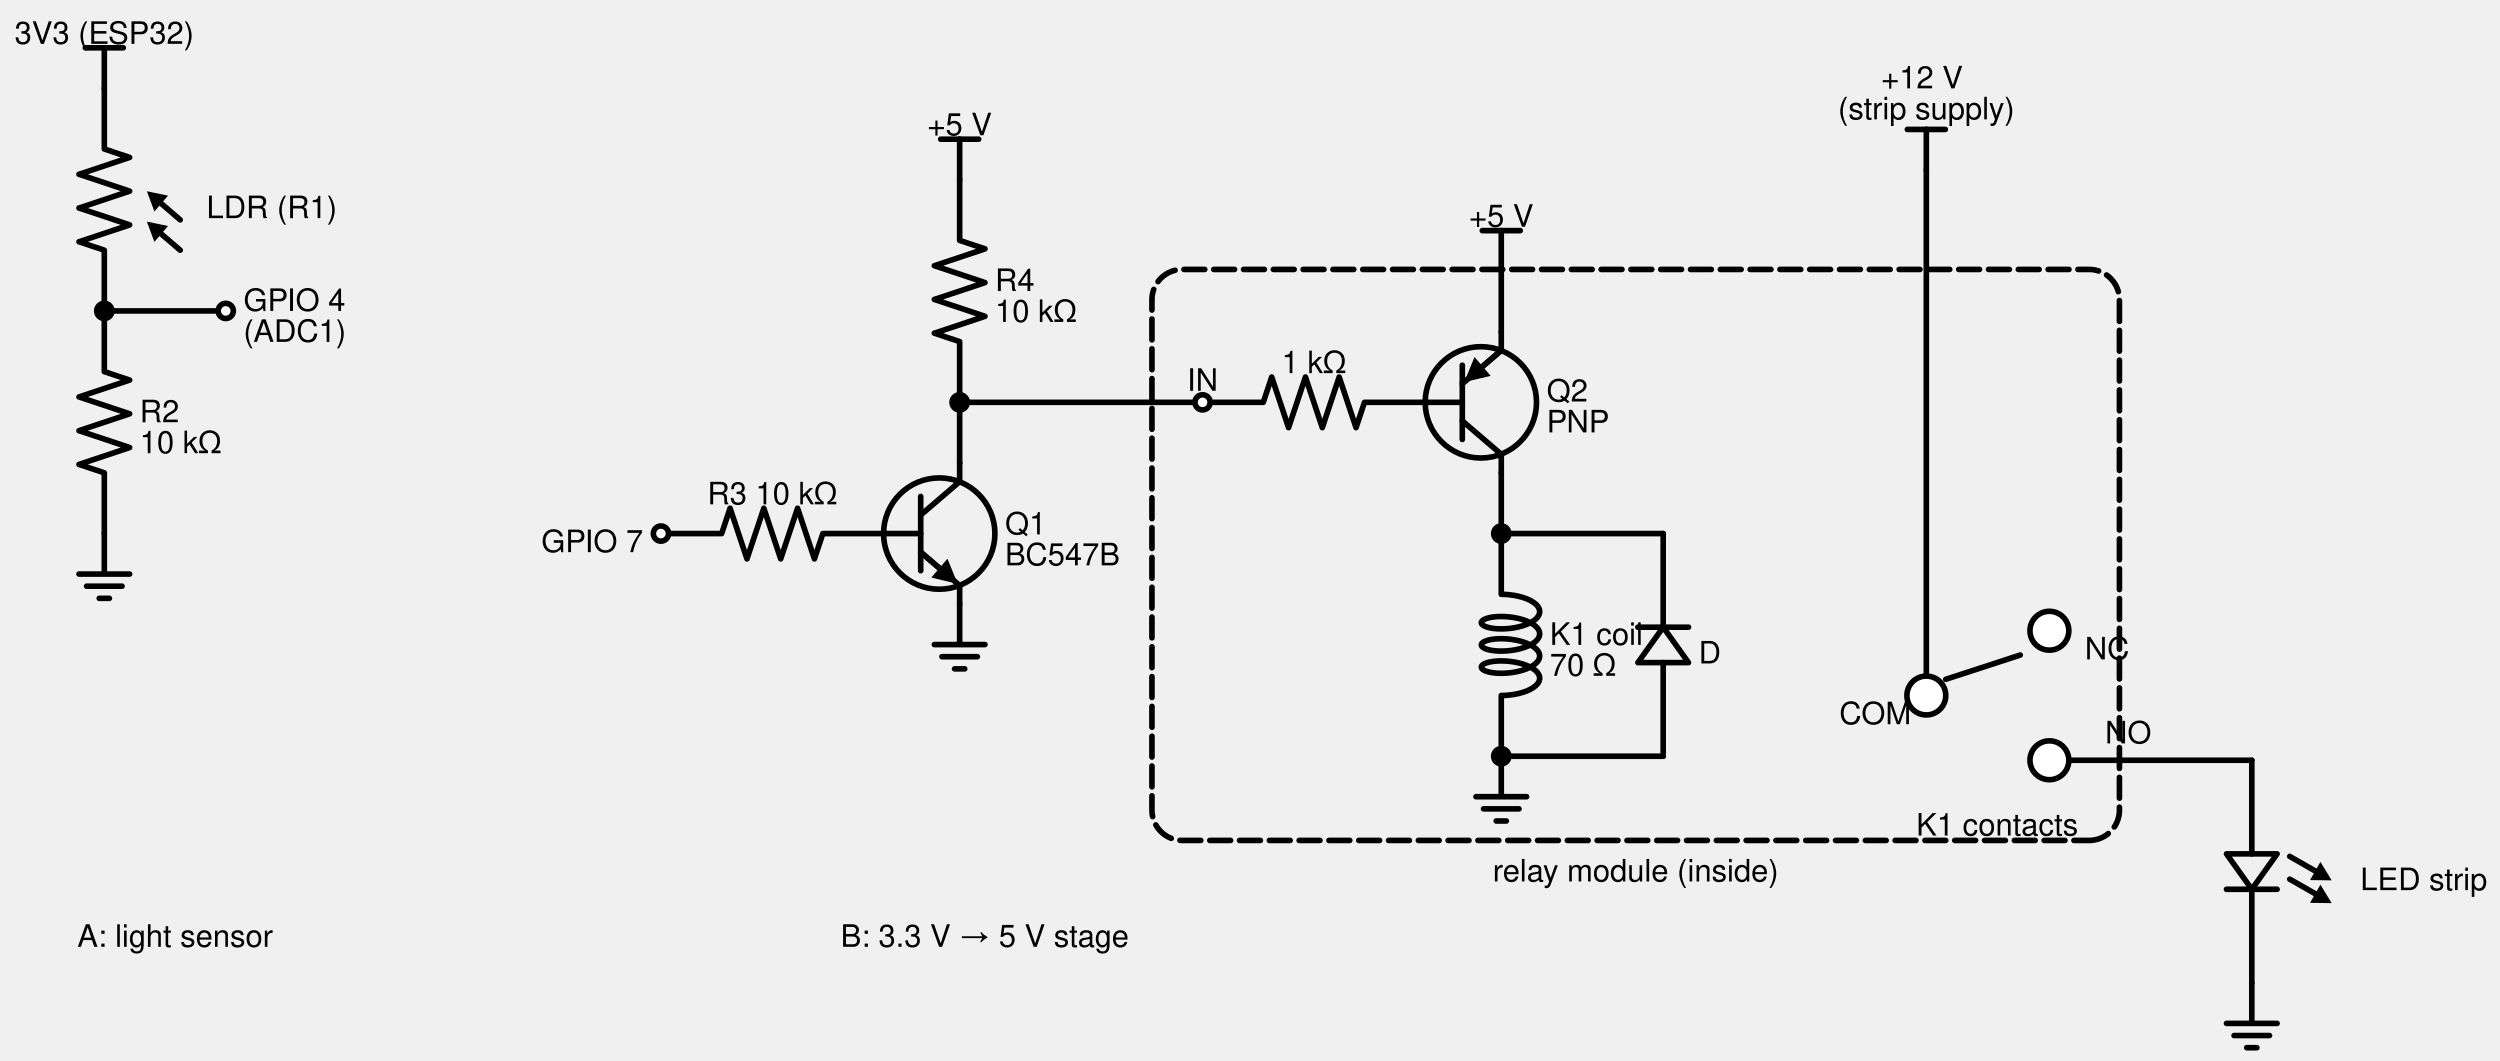
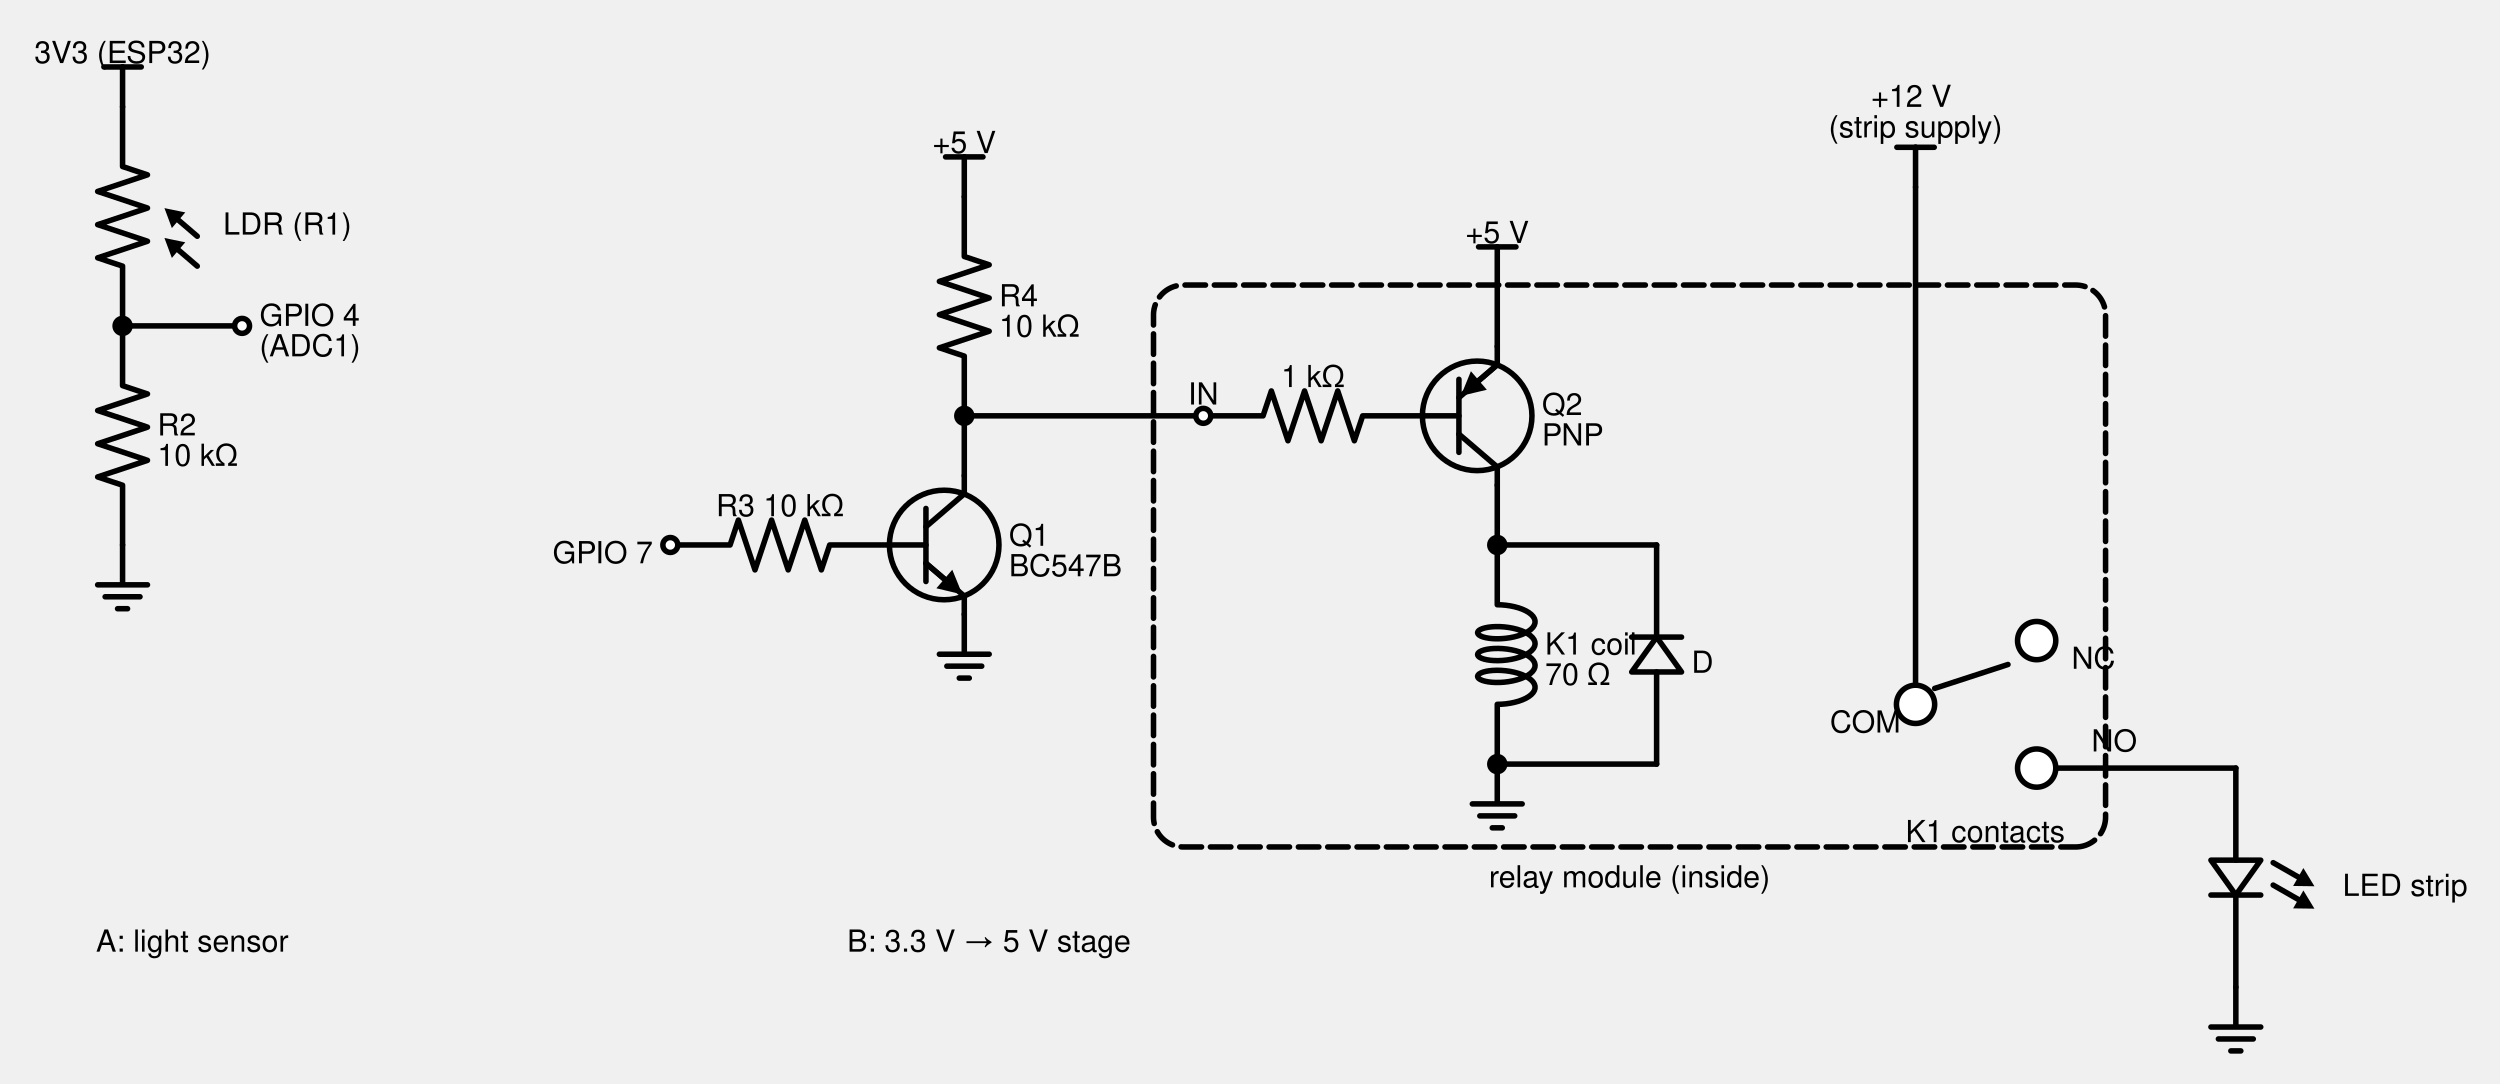
- <svg xmlns="http://www.w3.org/2000/svg" xml:lang="en" height="377.28pt" width="889.289pt" viewBox="-37.105 -31.4 889.289 377.28">
+ <svg xmlns="http://www.w3.org/2000/svg" xml:lang="en" height="391.68pt" width="903.689pt" viewBox="-44.305 -38.6 903.689 391.68" style="background-color:white;">
  <circle cx="297.0" cy="158.4" r="19.8" style="stroke:black;fill:none;stroke-width:2.0;" />
  <circle cx="489.66" cy="111.72" r="19.8" style="stroke:black;fill:none;stroke-width:2.0;" />
  <polygon points="545.52,204.3 554.52,191.7 563.52,204.3 " style="stroke:black;fill:none;stroke-width:2.0;stroke-linecap:round;stroke-linejoin:round;" />
  <polygon points="772.896,272.34 763.896,284.94 754.896,272.34 " style="stroke:black;fill:none;stroke-width:2.0;stroke-linecap:round;stroke-linejoin:round;" />
  <polygon points="706.008,267.552 706.179,267.551 706.351,267.547 706.522,267.54 706.693,267.53 706.864,267.518 707.035,267.503 707.205,267.485 707.375,267.465 707.545,267.442 707.714,267.416 707.883,267.388 708.052,267.357 708.22,267.323 708.387,267.287 708.554,267.248 708.72,267.206 708.886,267.161 709.051,267.115 709.215,267.065 709.378,267.013 709.54,266.958 709.702,266.901 709.862,266.841 710.022,266.778 710.181,266.713 710.338,266.646 710.494,266.576 710.65,266.504 710.804,266.429 710.957,266.351 711.109,266.272 711.259,266.19 711.408,266.105 711.556,266.018 711.702,265.929 711.847,265.838 711.99,265.744 712.132,265.648 712.273,265.549 712.411,265.449 712.549,265.346 712.684,265.241 712.818,265.134 712.95,265.025 713.08,264.914 713.209,264.801 713.336,264.686 713.461,264.568 713.584,264.449 713.705,264.328 713.824,264.205 713.942,264.08 714.057,263.953 714.17,263.824 714.281,263.694 714.39,263.562 714.497,263.428 714.602,263.293 714.705,263.155 714.805,263.017 714.904,262.876 715,262.734 715.094,262.591 715.185,262.446 715.274,262.3 715.361,262.152 715.446,262.003 715.528,261.853 715.607,261.701 715.685,261.548 715.76,261.394 715.832,261.238 715.902,261.082 715.969,260.925 716.034,260.766 716.097,260.606 716.157,260.446 716.214,260.284 716.269,260.122 716.321,259.959 716.371,259.795 716.417,259.63 716.462,259.464 716.504,259.298 716.543,259.131 716.579,258.964 716.613,258.796 716.644,258.627 716.672,258.458 716.698,258.289 716.721,258.119 716.741,257.949 716.759,257.779 716.774,257.608 716.786,257.437 716.796,257.266 716.803,257.095 716.807,256.923 716.808,256.752 716.808,75.24 716.807,75.069 716.803,74.897 716.796,74.726 716.786,74.555 716.774,74.384 716.759,74.213 716.741,74.043 716.721,73.873 716.698,73.703 716.672,73.534 716.644,73.365 716.613,73.196 716.579,73.028 716.543,72.861 716.504,72.694 716.462,72.528 716.417,72.362 716.371,72.197 716.321,72.033 716.269,71.87 716.214,71.708 716.157,71.546 716.097,71.386 716.034,71.226 715.969,71.067 715.902,70.91 715.832,70.754 715.76,70.598 715.685,70.444 715.607,70.291 715.528,70.139 715.446,69.989 715.361,69.84 715.274,69.692 715.185,69.546 715.094,69.401 715,69.258 714.904,69.116 714.805,68.975 714.705,68.837 714.602,68.699 714.497,68.564 714.39,68.43 714.281,68.298 714.17,68.168 714.057,68.039 713.942,67.912 713.824,67.787 713.705,67.664 713.584,67.543 713.461,67.424 713.336,67.306 713.209,67.191 713.08,67.078 712.95,66.967 712.818,66.858 712.684,66.751 712.549,66.646 712.411,66.543 712.273,66.443 712.132,66.344 711.99,66.248 711.847,66.154 711.702,66.063 711.556,65.974 711.408,65.887 711.259,65.802 711.109,65.72 710.957,65.641 710.804,65.563 710.65,65.488 710.494,65.416 710.338,65.346 710.181,65.279 710.022,65.214 709.862,65.151 709.702,65.091 709.54,65.034 709.378,64.979 709.215,64.927 709.051,64.877 708.886,64.831 708.72,64.786 708.554,64.744 708.387,64.705 708.22,64.669 708.052,64.635 707.883,64.604 707.714,64.576 707.545,64.55 707.375,64.527 707.205,64.507 707.035,64.489 706.864,64.474 706.693,64.462 706.522,64.452 706.351,64.445 706.179,64.441 706.008,64.44 383.46,64.44 383.289,64.441 383.117,64.445 382.946,64.452 382.775,64.462 382.604,64.474 382.433,64.489 382.263,64.507 382.093,64.527 381.923,64.55 381.754,64.576 381.585,64.604 381.416,64.635 381.248,64.669 381.081,64.705 380.914,64.744 380.748,64.786 380.582,64.831 380.417,64.877 380.253,64.927 380.09,64.979 379.928,65.034 379.766,65.091 379.606,65.151 379.446,65.214 379.287,65.279 379.13,65.346 378.974,65.416 378.818,65.488 378.664,65.563 378.511,65.641 378.359,65.72 378.209,65.802 378.06,65.887 377.912,65.974 377.766,66.063 377.621,66.154 377.478,66.248 377.336,66.344 377.195,66.443 377.057,66.543 376.919,66.646 376.784,66.751 376.65,66.858 376.518,66.967 376.388,67.078 376.259,67.191 376.132,67.306 376.007,67.424 375.884,67.543 375.763,67.664 375.644,67.787 375.526,67.912 375.411,68.039 375.298,68.168 375.187,68.298 375.078,68.43 374.971,68.564 374.866,68.699 374.763,68.837 374.663,68.975 374.564,69.116 374.468,69.258 374.374,69.401 374.283,69.546 374.194,69.692 374.107,69.84 374.022,69.989 373.94,70.139 373.861,70.291 373.783,70.444 373.708,70.598 373.636,70.754 373.566,70.91 373.499,71.067 373.434,71.226 373.371,71.386 373.311,71.546 373.254,71.708 373.199,71.87 373.147,72.033 373.097,72.197 373.051,72.362 373.006,72.528 372.964,72.694 372.925,72.861 372.889,73.028 372.855,73.196 372.824,73.365 372.796,73.534 372.77,73.703 372.747,73.873 372.727,74.043 372.709,74.213 372.694,74.384 372.682,74.555 372.672,74.726 372.665,74.897 372.661,75.069 372.66,75.24 372.66,256.752 372.661,256.923 372.665,257.095 372.672,257.266 372.682,257.437 372.694,257.608 372.709,257.779 372.727,257.949 372.747,258.119 372.77,258.289 372.796,258.458 372.824,258.627 372.855,258.796 372.889,258.964 372.925,259.131 372.964,259.298 373.006,259.464 373.051,259.63 373.097,259.795 373.147,259.959 373.199,260.122 373.254,260.284 373.311,260.446 373.371,260.606 373.434,260.766 373.499,260.925 373.566,261.082 373.636,261.238 373.708,261.394 373.783,261.548 373.861,261.701 373.94,261.853 374.022,262.003 374.107,262.152 374.194,262.3 374.283,262.446 374.374,262.591 374.468,262.734 374.564,262.876 374.663,263.017 374.763,263.155 374.866,263.293 374.971,263.428 375.078,263.562 375.187,263.694 375.298,263.824 375.411,263.953 375.526,264.08 375.644,264.205 375.763,264.328 375.884,264.449 376.007,264.568 376.132,264.686 376.259,264.801 376.388,264.914 376.518,265.025 376.65,265.134 376.784,265.241 376.919,265.346 377.057,265.449 377.195,265.549 377.336,265.648 377.478,265.744 377.621,265.838 377.766,265.929 377.912,266.018 378.06,266.105 378.209,266.19 378.359,266.272 378.511,266.351 378.664,266.429 378.818,266.504 378.974,266.576 379.13,266.646 379.287,266.713 379.446,266.778 379.606,266.841 379.766,266.901 379.928,266.958 380.09,267.013 380.253,267.065 380.417,267.115 380.582,267.161 380.748,267.206 380.914,267.248 381.081,267.287 381.248,267.323 381.416,267.357 381.585,267.388 381.754,267.416 381.923,267.442 382.093,267.465 382.263,267.485 382.433,267.503 382.604,267.518 382.775,267.53 382.946,267.54 383.117,267.547 383.289,267.551 383.46,267.552 706.008,267.552 " style="stroke:black;fill:none;stroke-width:2.0;stroke-dasharray:7.4,3.2;stroke-linecap:round;stroke-linejoin:round;" />
  <path d="M 0.0,-0.0 L 0.0,-14.4" style="stroke:black;fill:none;stroke-width:2.0;stroke-linecap:round;stroke-linejoin:round;" />
  <path d="M 0.0,-14.4 L -6.75,-14.4" style="stroke:black;fill:none;stroke-width:2.0;stroke-linecap:round;stroke-linejoin:round;" />
  <path d="M 0.0,-14.4 L 6.75,-14.4" style="stroke:black;fill:none;stroke-width:2.0;stroke-linecap:round;stroke-linejoin:round;" />
  <path d="M 0.0,-0.0 L -3.967855629237425e-15,21.6 L 9,24.6 L -9,30.6 L 9,36.6 L -9,42.6 L 9,48.6 L -9,54.6 L -1.0580948344633132e-14,57.6 L -1.4548803973870556e-14,79.2" style="stroke:black;fill:none;stroke-width:2.0;stroke-linecap:round;stroke-linejoin:round;" />
  <path d="M 27,46.8 L 19.867,40.686" style="stroke:black;fill:none;stroke-width:2.0;stroke-linecap:round;stroke-linejoin:round;" />
  <path d="M 15.919 37.302 L 21.741 38.499 L 17.992 42.872 Z" style="stroke:black;fill:black;stroke-linecap:butt;stroke-linejoin:miter;" />
  <path d="M 27,57.6 L 19.867,51.486" style="stroke:black;fill:none;stroke-width:2.0;stroke-linecap:round;stroke-linejoin:round;" />
  <path d="M 15.919 48.102 L 21.741 49.299 L 17.992 53.672 Z" style="stroke:black;fill:black;stroke-linecap:butt;stroke-linejoin:miter;" />
  <path d="M -1.4548803973870556e-14,79.2 L -1.851665960310798e-14,100.8 L 9,103.8 L -9,109.8 L 9,115.8 L -9,121.8 L 9,127.8 L -9,133.8 L -2.5129752318503688e-14,136.8 L -2.909760794774111e-14,158.4" style="stroke:black;fill:none;stroke-width:2.0;stroke-linecap:round;stroke-linejoin:round;" />
  <path d="M -2.909760794774111e-14,158.4 L -2.909760794774111e-14,172.8 L -9,172.8 L 9,172.8 M -6.3,177.12 L 6.3,177.12 M -1.8,181.44 L 1.8,181.44" style="stroke:black;fill:none;stroke-width:2.0;stroke-linecap:round;stroke-linejoin:round;" />
  <path d="M -1.4548803973870556e-14,79.2 L 21.6,79.2 L 43.2,79.2" style="stroke:black;fill:none;stroke-width:2.0;stroke-linecap:round;stroke-linejoin:round;" />
  <path d="M 198.0,158.4 L 219.6,158.4 L 222.6,149.4 L 228.6,167.4 L 234.6,149.4 L 240.6,167.4 L 246.6,149.4 L 252.6,167.4 L 255.6,158.4 L 277.2,158.4" style="stroke:black;fill:none;stroke-width:2.0;stroke-linecap:round;stroke-linejoin:round;" />
  <path d="M 277.2,158.4 L 290.4,158.4" style="stroke:black;fill:none;stroke-width:2.0;stroke-linecap:round;stroke-linejoin:round;" />
  <path d="M 290.4,145.2 L 290.4,171.6" style="stroke:black;fill:none;stroke-width:2.0;stroke-linecap:round;stroke-linejoin:round;" />
  <path d="M 290.4,151.8 L 304.26,139.92 L 304.26,133.32" style="stroke:black;fill:none;stroke-width:2.0;stroke-linecap:round;stroke-linejoin:round;" />
  <path d="M 290.4,165 L 304.26,176.88 L 304.26,183.48" style="stroke:black;fill:none;stroke-width:2.0;stroke-linecap:round;stroke-linejoin:round;" />
  <path d="M 290.4,165 L 297.427,171.023" style="stroke:black;fill:none;stroke-width:2.0;stroke-linecap:round;stroke-linejoin:round;" />
  <path d="M 302.741 175.578 L 295.084 173.756 L 299.77 168.29 Z" style="stroke:black;fill:black;stroke-linecap:butt;stroke-linejoin:miter;" />
  <path d="M 304.26,183.48 L 304.26,197.88 L 295.26,197.88 L 313.26,197.88 M 297.96,202.2 L 310.56,202.2 M 302.46,206.52 L 306.06,206.52" style="stroke:black;fill:none;stroke-width:2.0;stroke-linecap:round;stroke-linejoin:round;" />
  <path d="M 304.26,133.32 L 304.26,122.52 L 304.26,111.72" style="stroke:black;fill:none;stroke-width:2.0;stroke-linecap:round;stroke-linejoin:round;" />
  <path d="M 304.26,111.72 L 304.26,90.12 L 295.26,87.12 L 313.26,81.12 L 295.26,75.12 L 313.26,69.12 L 295.26,63.12 L 313.26,57.12 L 304.26,54.12 L 304.26,32.52" style="stroke:black;fill:none;stroke-width:2.0;stroke-linecap:round;stroke-linejoin:round;" />
  <path d="M 304.26,32.52 L 304.26,18.12" style="stroke:black;fill:none;stroke-width:2.0;stroke-linecap:round;stroke-linejoin:round;" />
  <path d="M 304.26,18.12 L 297.51,18.12" style="stroke:black;fill:none;stroke-width:2.0;stroke-linecap:round;stroke-linejoin:round;" />
  <path d="M 304.26,18.12 L 311.01,18.12" style="stroke:black;fill:none;stroke-width:2.0;stroke-linecap:round;stroke-linejoin:round;" />
  <path d="M 304.26,111.72 L 347.46,111.72 L 390.66,111.72" style="stroke:black;fill:none;stroke-width:2.0;stroke-linecap:round;stroke-linejoin:round;" />
  <path d="M 390.66,111.72 L 412.26,111.72 L 415.26,102.72 L 421.26,120.72 L 427.26,102.72 L 433.26,120.72 L 439.26,102.72 L 445.26,120.72 L 448.26,111.72 L 469.86,111.72" style="stroke:black;fill:none;stroke-width:2.0;stroke-linecap:round;stroke-linejoin:round;" />
  <path d="M 469.86,111.72 L 483.06,111.72" style="stroke:black;fill:none;stroke-width:2.0;stroke-linecap:round;stroke-linejoin:round;" />
  <path d="M 483.06,98.52 L 483.06,124.92" style="stroke:black;fill:none;stroke-width:2.0;stroke-linecap:round;stroke-linejoin:round;" />
  <path d="M 483.06,105.12 L 496.92,93.24 L 496.92,86.64" style="stroke:black;fill:none;stroke-width:2.0;stroke-linecap:round;stroke-linejoin:round;" />
  <path d="M 483.06,118.32 L 496.92,130.2 L 496.92,136.8" style="stroke:black;fill:none;stroke-width:2.0;stroke-linecap:round;stroke-linejoin:round;" />
  <path d="M 496.92,93.24 L 489.893,99.263" style="stroke:black;fill:none;stroke-width:2.0;stroke-linecap:round;stroke-linejoin:round;" />
  <path d="M 484.579 103.818 L 487.55 96.53 L 492.236 101.996 Z" style="stroke:black;fill:black;stroke-linecap:butt;stroke-linejoin:miter;" />
  <path d="M 496.92,86.64 L 496.92,75.84 L 496.92,65.04" style="stroke:black;fill:none;stroke-width:2.0;stroke-linecap:round;stroke-linejoin:round;" />
  <path d="M 496.92,65.04 L 496.92,50.64" style="stroke:black;fill:none;stroke-width:2.0;stroke-linecap:round;stroke-linejoin:round;" />
  <path d="M 496.92,50.64 L 490.17,50.64" style="stroke:black;fill:none;stroke-width:2.0;stroke-linecap:round;stroke-linejoin:round;" />
  <path d="M 496.92,50.64 L 503.67,50.64" style="stroke:black;fill:none;stroke-width:2.0;stroke-linecap:round;stroke-linejoin:round;" />
  <path d="M 496.92,136.8 L 496.92,147.6 L 496.92,158.4" style="stroke:black;fill:none;stroke-width:2.0;stroke-linecap:round;stroke-linejoin:round;" />
  <path d="M 496.92,158.4 L 496.92,180.0 L 498.45,180.044 L 500.021,180.179 L 501.595,180.405 L 503.138,180.722 L 504.613,181.127 L 505.986,181.615 L 507.226,182.179 L 508.305,182.811 L 509.196,183.5 L 509.881,184.235 L 510.343,185.004 L 510.571,185.792 L 510.56,186.587 L 510.311,187.374 L 509.829,188.14 L 509.126,188.872 L 508.216,189.556 L 507.123,190.182 L 505.87,190.74 L 504.486,191.221 L 503.004,191.618 L 501.457,191.928 L 499.881,192.146 L 498.313,192.272 L 496.788,192.309 L 495.342,192.258 L 494.007,192.127 L 492.816,191.922 L 491.794,191.653 L 490.967,191.33 L 490.351,190.964 L 489.963,190.57 L 489.811,190.16 L 489.898,189.748 L 490.222,189.347 L 490.776,188.973 L 491.547,188.637 L 492.518,188.352 L 493.665,188.128 L 494.963,187.976 L 496.382,187.903 L 497.888,187.915 L 499.448,188.016 L 501.026,188.209 L 502.584,188.494 L 504.088,188.867 L 505.502,189.326 L 506.794,189.863 L 507.934,190.472 L 508.896,191.141 L 509.658,191.861 L 510.202,192.619 L 510.516,193.402 L 510.592,194.196 L 510.429,194.987 L 510.03,195.763 L 509.406,196.508 L 508.569,197.211 L 507.539,197.86 L 506.341,198.443 L 505.001,198.953 L 503.551,199.381 L 502.023,199.723 L 500.454,199.974 L 498.878,200.134 L 497.334,200.203 L 495.855,200.183 L 494.477,200.081 L 493.23,199.902 L 492.144,199.655 L 491.243,199.35 L 490.549,198.998 L 490.077,198.613 L 489.838,198.207 L 489.838,197.793 L 490.077,197.387 L 490.549,197.002 L 491.243,196.65 L 492.144,196.345 L 493.23,196.098 L 494.477,195.919 L 495.855,195.817 L 497.334,195.797 L 498.878,195.866 L 500.454,196.026 L 502.023,196.277 L 503.551,196.619 L 505.001,197.047 L 506.341,197.557 L 507.539,198.14 L 508.569,198.789 L 509.406,199.492 L 510.03,200.237 L 510.429,201.013 L 510.592,201.804 L 510.516,202.598 L 510.202,203.381 L 509.658,204.139 L 508.896,204.859 L 507.934,205.528 L 506.794,206.137 L 505.502,206.674 L 504.088,207.133 L 502.584,207.506 L 501.026,207.791 L 499.448,207.984 L 497.888,208.085 L 496.382,208.097 L 494.963,208.024 L 493.665,207.872 L 492.518,207.648 L 491.547,207.363 L 490.776,207.027 L 490.222,206.653 L 489.898,206.252 L 489.811,205.84 L 489.963,205.43 L 490.351,205.036 L 490.967,204.67 L 491.794,204.347 L 492.816,204.078 L 494.007,203.873 L 495.342,203.742 L 496.788,203.691 L 498.313,203.728 L 499.881,203.854 L 501.457,204.072 L 503.004,204.382 L 504.486,204.779 L 505.87,205.26 L 507.123,205.818 L 508.216,206.444 L 509.126,207.128 L 509.829,207.86 L 510.311,208.626 L 510.56,209.413 L 510.571,210.208 L 510.343,210.996 L 509.881,211.765 L 509.196,212.5 L 508.305,213.189 L 507.226,213.821 L 505.986,214.385 L 504.613,214.873 L 503.138,215.278 L 501.595,215.595 L 500.021,215.821 L 498.45,215.956 L 496.92,216.0 L 496.92,237.6" style="stroke:black;fill:none;stroke-width:2.0;stroke-linecap:round;stroke-linejoin:round;" />
  <path d="M 496.92,237.6 L 496.92,252 L 487.92,252 L 505.92,252 M 490.62,256.32 L 503.22,256.32 M 495.12,260.64 L 498.72,260.64" style="stroke:black;fill:none;stroke-width:2.0;stroke-linecap:round;stroke-linejoin:round;" />
  <path d="M 496.92,158.4 L 525.72,158.4 L 554.52,158.4" style="stroke:black;fill:none;stroke-width:2.0;stroke-linecap:round;stroke-linejoin:round;" />
  <path d="M 554.52,158.4 L 554.52,191.7 M 545.52,191.7 L 563.52,191.7 M 554.52,204.3 L 554.52,237.6" style="stroke:black;fill:none;stroke-width:2.0;stroke-linecap:round;stroke-linejoin:round;" />
  <path d="M 554.52,237.6 L 525.72,237.6 L 496.92,237.6" style="stroke:black;fill:none;stroke-width:2.0;stroke-linecap:round;stroke-linejoin:round;" />
  <path d="M 641.208,216.0 M 655.032,210.24 L 681.528,201.6 M 698.808,192.96" style="stroke:black;fill:none;stroke-width:2.0;stroke-linecap:round;stroke-linejoin:round;" />
  <path d="M 648.12,216.0 L 648.12,122.52 L 648.12,29.04" style="stroke:black;fill:none;stroke-width:2.0;stroke-linecap:round;stroke-linejoin:round;" />
  <path d="M 648.12,29.04 L 648.12,14.64" style="stroke:black;fill:none;stroke-width:2.0;stroke-linecap:round;stroke-linejoin:round;" />
  <path d="M 648.12,14.64 L 641.37,14.64" style="stroke:black;fill:none;stroke-width:2.0;stroke-linecap:round;stroke-linejoin:round;" />
  <path d="M 648.12,14.64 L 654.87,14.64" style="stroke:black;fill:none;stroke-width:2.0;stroke-linecap:round;stroke-linejoin:round;" />
  <path d="M 691.896,239.04 L 727.896,239.04 L 763.896,239.04" style="stroke:black;fill:none;stroke-width:2.0;stroke-linecap:round;stroke-linejoin:round;" />
  <path d="M 763.896,239.04 L 763.896,272.34 M 772.896,284.94 L 754.896,284.94 M 763.896,284.94 L 763.896,318.24" style="stroke:black;fill:none;stroke-width:2.0;stroke-linecap:round;stroke-linejoin:round;" />
  <path d="M 777.396,281.34 L 786.895,286.768" style="stroke:black;fill:none;stroke-width:2.0;stroke-linecap:round;stroke-linejoin:round;" />
  <path d="M 791.41 289.348 L 785.466 289.268 L 788.324 284.267 Z" style="stroke:black;fill:black;stroke-linecap:butt;stroke-linejoin:miter;" />
  <path d="M 777.396,273.24 L 786.895,278.668" style="stroke:black;fill:none;stroke-width:2.0;stroke-linecap:round;stroke-linejoin:round;" />
  <path d="M 791.41 281.248 L 785.466 281.168 L 788.324 276.167 Z" style="stroke:black;fill:black;stroke-linecap:butt;stroke-linejoin:miter;" />
  <path d="M 763.896,318.24 L 763.896,332.64 L 754.896,332.64 L 772.896,332.64 M 757.596,336.96 L 770.196,336.96 M 762.096,341.28 L 765.696,341.28" style="stroke:black;fill:none;stroke-width:2.0;stroke-linecap:round;stroke-linejoin:round;" />
  <text x="0.0" y="-26.8" fill="black" font-size="11" font-family="Helvetica" text-anchor="middle">
    <tspan x="0.0" dy="11">3V3 (ESP32)</tspan>
  </text>
  <text x="36.36" y="35.2" fill="black" font-size="11" font-family="Helvetica" text-anchor="start">
    <tspan x="36.36" dy="11">LDR (R1)</tspan>
  </text>
  <text x="12.6" y="107.8" fill="black" font-size="11" font-family="Helvetica" text-anchor="start">
    <tspan x="12.6" dy="11">R2</tspan>
    <tspan x="12.6" dy="11">10 kΩ</tspan>
  </text>
  <text x="25.2" y="294.4" fill="black" font-size="11" font-family="Helvetica" text-anchor="middle">
    <tspan x="25.2" dy="11">A: light sensor</tspan>
  </text>
  <text x="237.6" y="137.0" fill="black" font-size="11" font-family="Helvetica" text-anchor="middle">
    <tspan x="237.6" dy="11">R3 10 kΩ</tspan>
  </text>
  <text x="320.4" y="147.7" fill="black" font-size="11" font-family="Helvetica" text-anchor="start">
    <tspan x="320.4" dy="11">Q1</tspan>
    <tspan x="320.4" dy="11">BC547B</tspan>
  </text>
  <text x="316.86" y="61.12" fill="black" font-size="11" font-family="Helvetica" text-anchor="start">
    <tspan x="316.86" dy="11">R4</tspan>
    <tspan x="316.86" dy="11">10 kΩ</tspan>
  </text>
  <text x="304.26" y="5.72" fill="black" font-size="11" font-family="Helvetica" text-anchor="middle">
    <tspan x="304.26" dy="11">+5 V</tspan>
  </text>
  <text x="313.2" y="294.4" fill="black" font-size="11" font-family="Helvetica" text-anchor="middle">
    <tspan x="313.2" dy="11">B: 3.3 V → 5 V stage</tspan>
  </text>
  <text x="430.26" y="90.32" fill="black" font-size="11" font-family="Helvetica" text-anchor="middle">
    <tspan x="430.26" dy="11">1 kΩ</tspan>
  </text>
  <text x="513.06" y="100.42" fill="black" font-size="11" font-family="Helvetica" text-anchor="start">
    <tspan x="513.06" dy="11">Q2</tspan>
    <tspan x="513.06" dy="11">PNP</tspan>
  </text>
  <text x="496.92" y="38.24" fill="black" font-size="11" font-family="Helvetica" text-anchor="middle">
    <tspan x="496.92" dy="11">+5 V</tspan>
  </text>
  <text x="514.192" y="187.0" fill="black" font-size="11" font-family="Helvetica" text-anchor="start">
    <tspan x="514.192" dy="11">K1 coil</tspan>
    <tspan x="514.192" dy="11">70 Ω</tspan>
  </text>
  <text x="567.12" y="193.6" fill="black" font-size="11" font-family="Helvetica" text-anchor="start">
    <tspan x="567.12" dy="11">D</tspan>
  </text>
  <circle cx="648.12" cy="216.0" r="6.912" style="stroke:black;fill:white;stroke-width:2.0;" />
  <circle cx="691.896" cy="239.04" r="6.912" style="stroke:black;fill:white;stroke-width:2.0;" />
  <circle cx="691.896" cy="192.96" r="6.912" style="stroke:black;fill:white;stroke-width:2.0;" />
  <text x="648.12" y="-10.96" fill="black" font-size="11" font-family="Helvetica" text-anchor="middle">
    <tspan x="648.12" dy="11">+12 V</tspan>
    <tspan x="648.12" dy="11">(strip supply)</tspan>
  </text>
  <text x="802.506" y="274.24" fill="black" font-size="11" font-family="Helvetica" text-anchor="start">
    <tspan x="802.506" dy="11">LED strip</tspan>
  </text>
  <text x="642.72" y="215.2" fill="black" font-size="11" font-family="Helvetica" text-anchor="end">
    <tspan x="642.72" dy="11">COM</tspan>
  </text>
  <text x="704.496" y="192.16" fill="black" font-size="11" font-family="Helvetica" text-anchor="start">
    <tspan x="704.496" dy="11">NC</tspan>
  </text>
  <text x="711.696" y="222.04" fill="black" font-size="11" font-family="Helvetica" text-anchor="start">
    <tspan x="711.696" dy="11">NO</tspan>
  </text>
  <text x="673.32" y="254.8" fill="black" font-size="11" font-family="Helvetica" text-anchor="middle">
    <tspan x="673.32" dy="11">K1 contacts</tspan>
  </text>
  <text x="544.734" y="271.152" fill="black" font-size="11" font-family="Helvetica" text-anchor="middle">
    <tspan x="544.734" dy="11">relay module (inside)</tspan>
  </text>
  <circle cx="-1.4548803973870556e-14" cy="79.2" r="2.7" style="stroke:black;fill:black;stroke-width:2.0;" />
  <circle cx="43.2" cy="79.2" r="2.7" style="stroke:black;fill:white;stroke-width:2.0;" />
  <text x="49.5" y="68.2" fill="black" font-size="11" font-family="Helvetica" text-anchor="start">
    <tspan x="49.5" dy="11">GPIO 4</tspan>
    <tspan x="49.5" dy="11">(ADC1)</tspan>
  </text>
  <circle cx="198.0" cy="158.4" r="2.7" style="stroke:black;fill:white;stroke-width:2.0;" />
  <text x="191.7" y="154.0" fill="black" font-size="11" font-family="Helvetica" text-anchor="end">
    <tspan x="191.7" dy="11">GPIO 7</tspan>
  </text>
  <circle cx="304.26" cy="111.72" r="2.7" style="stroke:black;fill:black;stroke-width:2.0;" />
  <circle cx="390.66" cy="111.72" r="2.7" style="stroke:black;fill:white;stroke-width:2.0;" />
  <text x="390.66" y="96.62" fill="black" font-size="11" font-family="Helvetica" text-anchor="middle">
    <tspan x="390.66" dy="11">IN</tspan>
  </text>
  <circle cx="496.92" cy="158.4" r="2.7" style="stroke:black;fill:black;stroke-width:2.0;" />
  <circle cx="496.92" cy="237.6" r="2.7" style="stroke:black;fill:black;stroke-width:2.0;" />
</svg>
